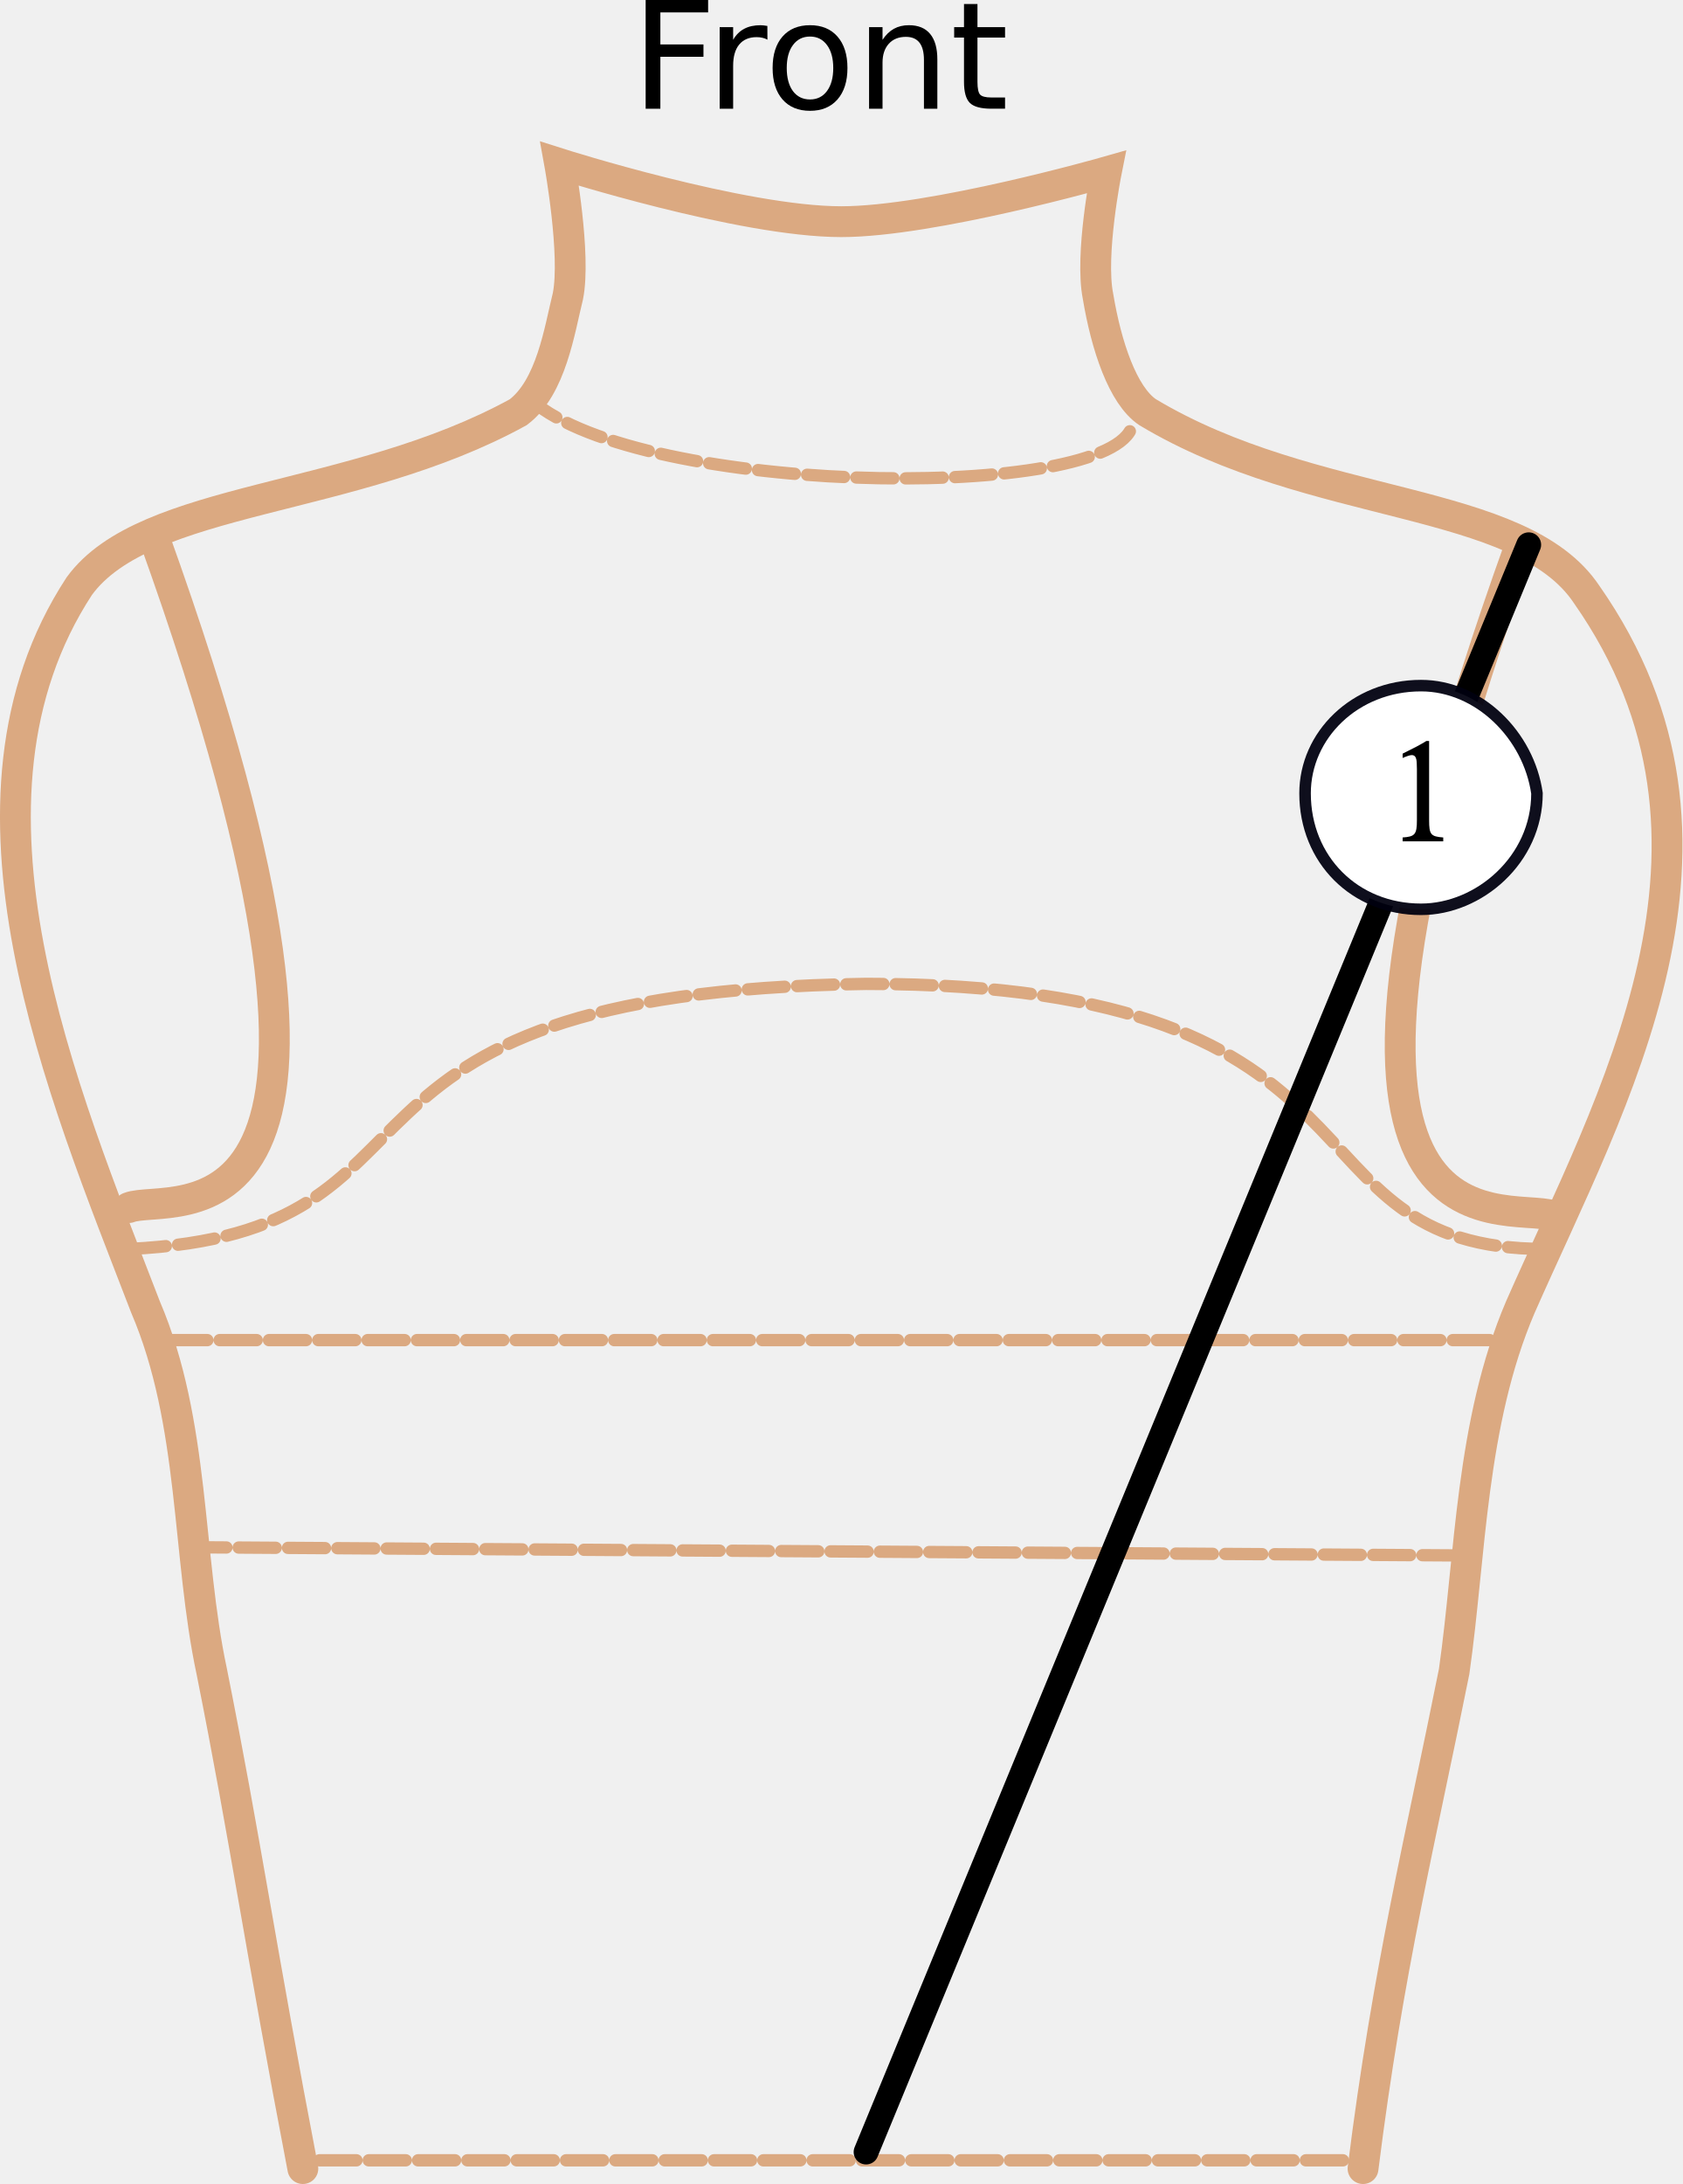
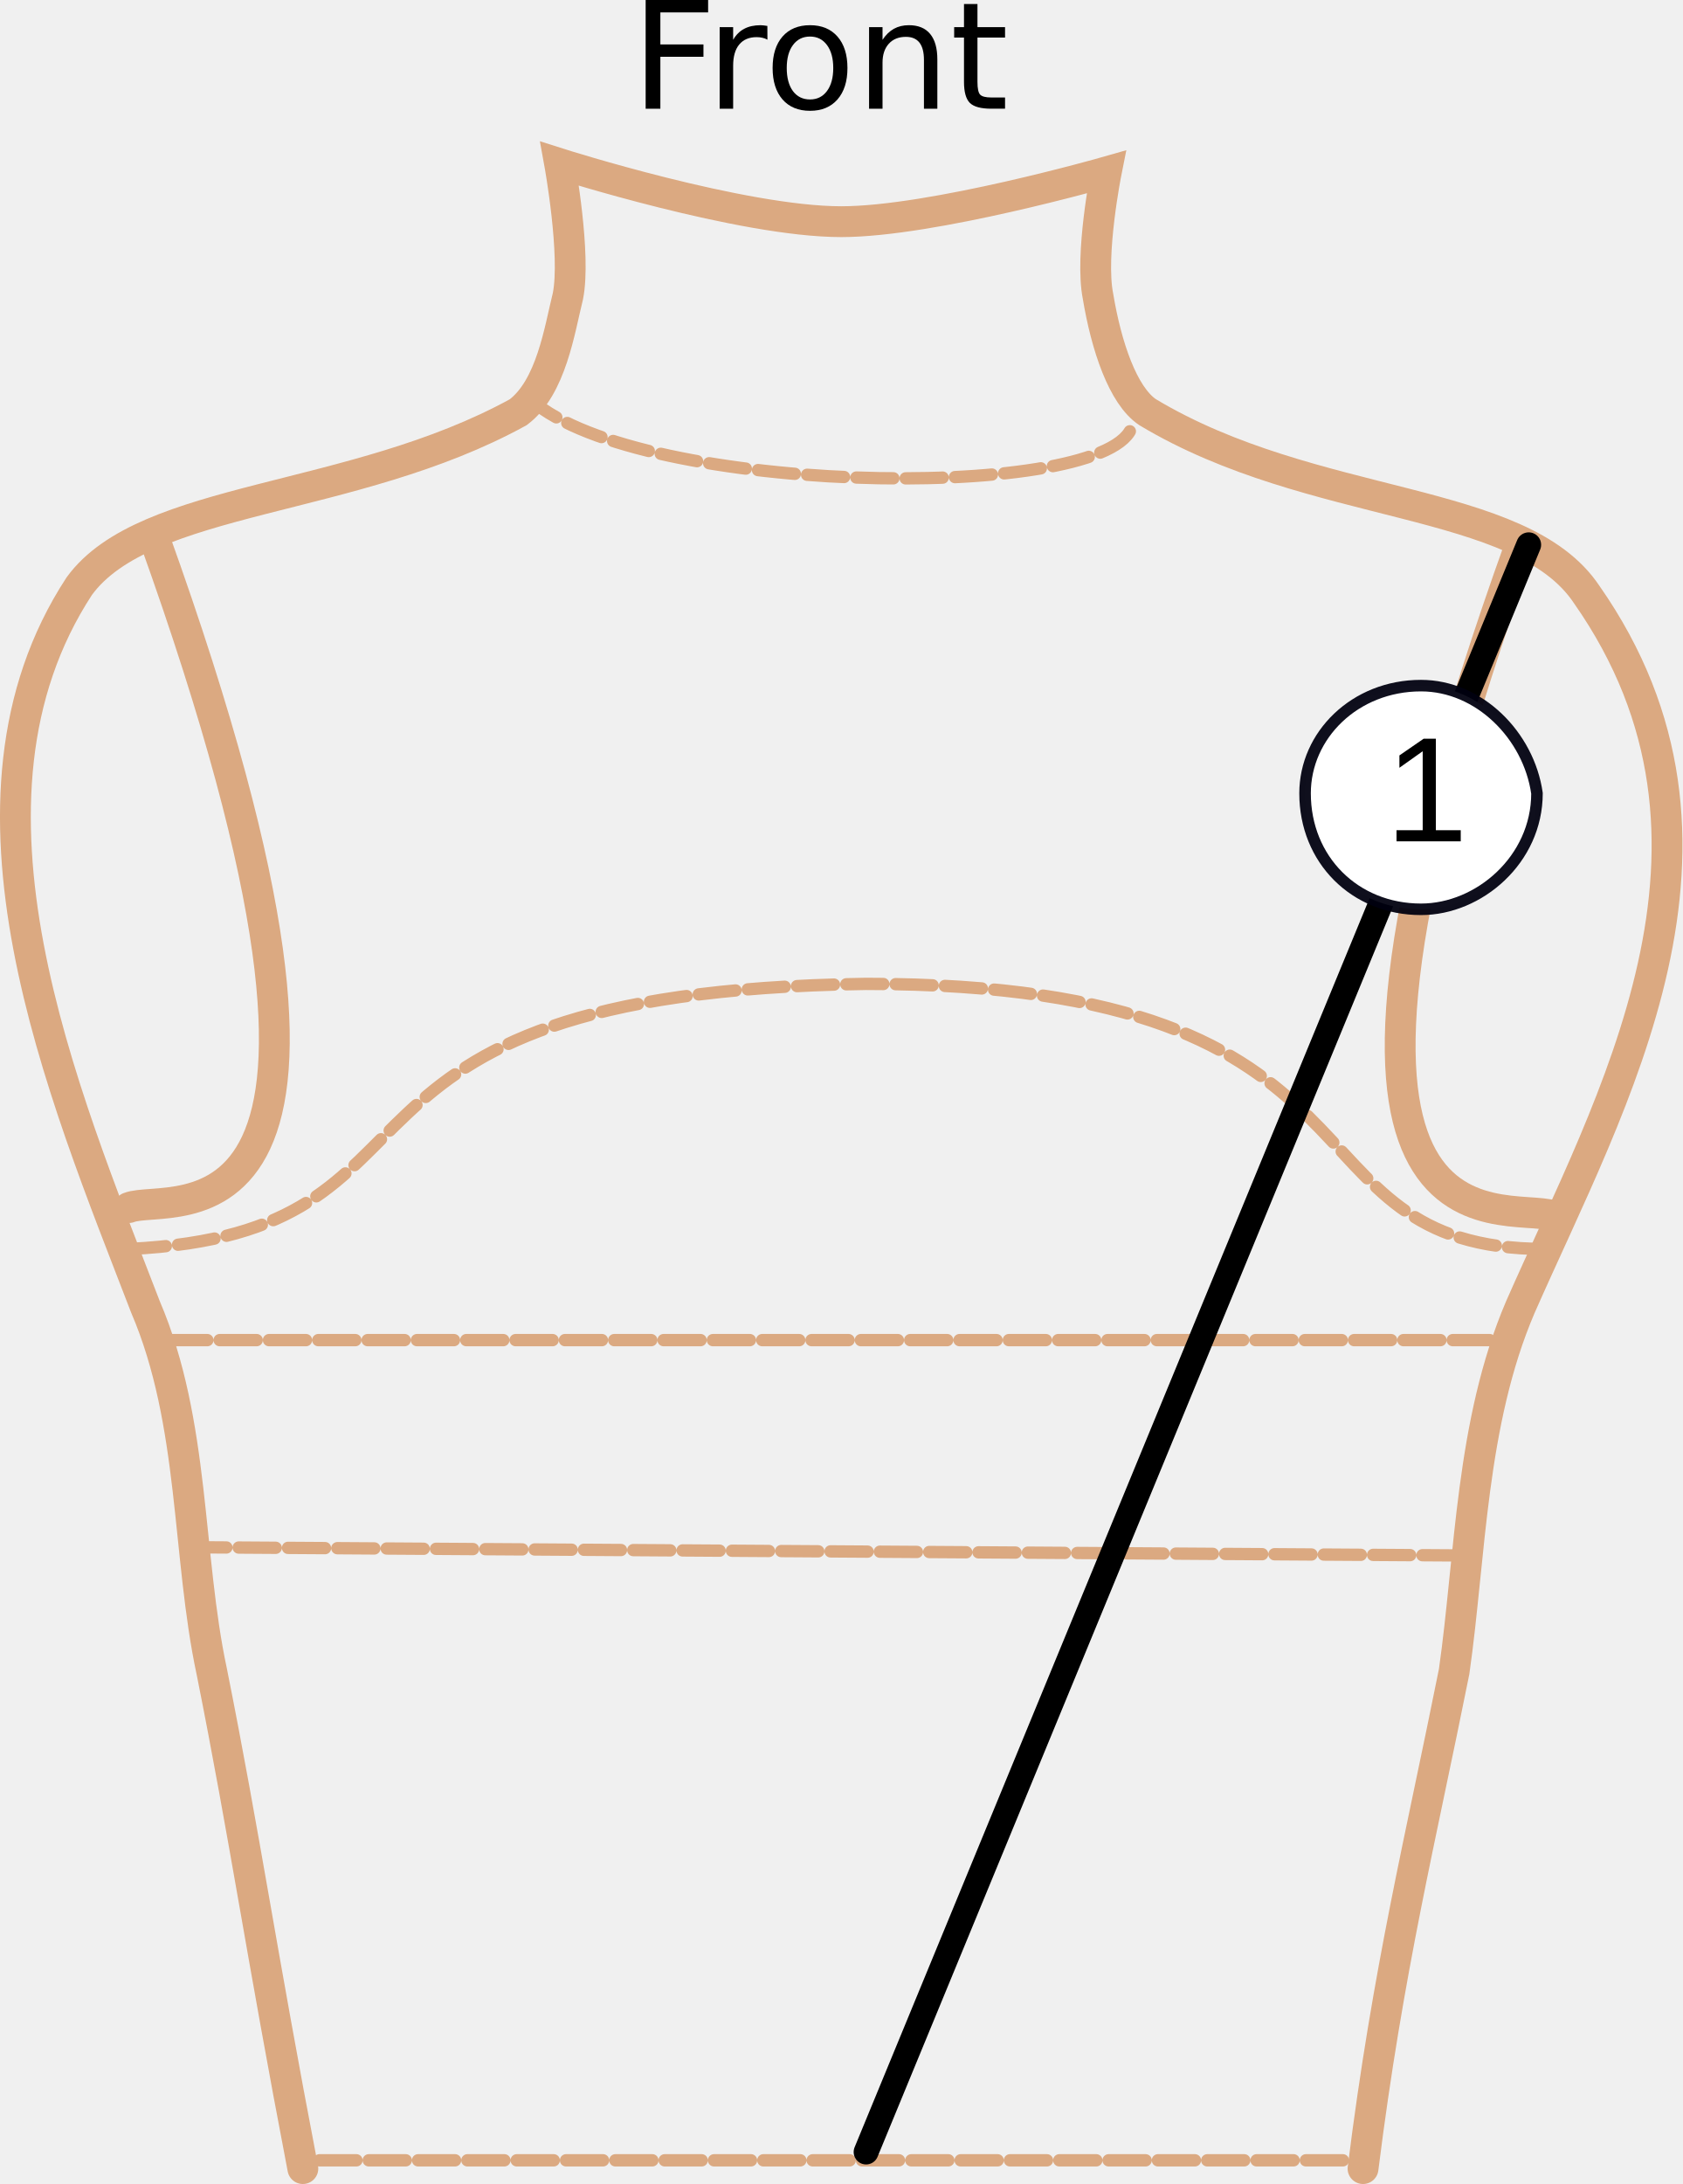
<svg xmlns="http://www.w3.org/2000/svg" width="163.764" height="212.528" id="svg12952" version="1.1">
  <defs id="defs12954" />
  <g id="layer1" transform="translate(-132.4037,-334.6693)">
    <g id="g13029">
      <path id="path3992-4-77-9-5-7-1-28-2-5" d="m 150.838,485.233 124.719,0.806" style="fill:none;stroke:#dba981;stroke-width:1.2;stroke-linecap:round;stroke-linejoin:miter;stroke-miterlimit:4;stroke-opacity:1;stroke-dasharray:3.601, 1.2;stroke-dashoffset:0" />
      <path style="fill:none;stroke:#dba981;stroke-width:1.2;stroke-linecap:round;stroke-linejoin:miter;stroke-miterlimit:4;stroke-opacity:1;stroke-dasharray:3.601, 1.2;stroke-dashoffset:0" d="m 144.953,456.21 c 33.86,-1.612 14.512,-24.992 71.752,-25.798 53.209,0 39.504,25.798 66.108,25.798" id="path3992-4-77-9-5-7-1-4-5" />
      <path style="opacity:0.3;fill:none;stroke:#000000;stroke-width:1.612;stroke-linecap:round;stroke-linejoin:miter;stroke-miterlimit:4;stroke-opacity:0;stroke-dasharray:4.837, 1.612;stroke-dashoffset:0" d="m 184.457,373.171 c 2.419,7.256 19.349,9.674 30.636,9.674 8.868,-0.806 22.574,-2.419 26.605,-9.674" id="path3992-4-94-7-98-1-3-4-7-3" />
      <path style="fill:none;stroke:#dba981;stroke-width:1.2;stroke-linecap:round;stroke-linejoin:miter;stroke-miterlimit:4;stroke-opacity:1;stroke-dasharray:3.601, 1.2;stroke-dashoffset:0" d="m 183.651,373.171 c 9.674,9.674 55.628,10.481 58.853,3.225" id="path3992-4-77-9-5-7-1-4" />
      <path style="fill:none;stroke:#dba981;stroke-width:3;stroke-linecap:round;stroke-linejoin:miter;stroke-miterlimit:4;stroke-opacity:1;stroke-dasharray:none" d="m 283.62,452.985 c -4.837,-1.612 -29.023,6.45 -3.225,-65.302" id="path8584-1-4-6-3-4-4-8" />
      <path style="fill:none;stroke:#dba981;stroke-width:3;stroke-linecap:round;stroke-linejoin:miter;stroke-miterlimit:4;stroke-opacity:1;stroke-dasharray:none" d="m 144.953,452.179 c 4.031,-1.612 28.217,6.45 2.419,-65.302" id="path8584-6-7-8-0-3-1-3-0" />
      <path id="path8471-6-6-6-8-7-8-3-3-3" d="m 163.496,544.892 101.581,0" style="fill:none;stroke:#dba981;stroke-width:1.2;stroke-linecap:round;stroke-linejoin:miter;stroke-miterlimit:4;stroke-opacity:1;stroke-dasharray:3.601, 1.2;stroke-dashoffset:0" />
      <path id="path11116-93" d="m 161.883,545.698 c -4.031,-20.961 -5.643,-32.248 -8.868,-48.372 -2.419,-11.287 -1.612,-24.186 -6.45,-35.473 -8.062,-20.961 -20.155,-49.178 -6.45,-70.139 6.45,-8.868 26.605,-8.062 42.729,-16.93 3.225,-2.419 4.031,-8.062 4.837,-11.287 0.806,-4.031 -0.806,-12.899 -0.806,-12.899 0,0 17.736,5.643 27.411,5.643 8.868,0 25.798,-4.837 25.798,-4.837 0,0 -1.612,8.062 -0.806,12.093 0.806,4.837 2.419,9.674 4.837,11.287 16.124,9.674 36.279,8.062 42.729,17.736 16.93,24.186 2.419,49.178 -6.45,69.333 -4.837,11.287 -4.837,24.186 -6.45,35.473 -3.225,16.124 -6.45,29.023 -8.868,48.372" style="fill:none;stroke:#dba981;stroke-width:3;stroke-linecap:round;stroke-linejoin:miter;stroke-miterlimit:4;stroke-opacity:1;stroke-dasharray:none" />
-       <g id="text6934-2-9-1" style="font-size:14.512px;font-style:normal;font-variant:normal;font-weight:normal;font-stretch:normal;text-align:start;line-height:125%;letter-spacing:0px;word-spacing:0px;writing-mode:lr-tb;text-anchor:start;fill:#000000;fill-opacity:1;stroke:none;font-family:Standard Symbols L;-inkscape-font-specification:Standard Symbols L">
+       <g id="text6934-2-9-1" style="font-size:14.512px;font-style:normal;font-variant:normal;font-weight:normal;font-stretch:normal;text-align:start;line-height:125%;letter-spacing:0px;word-spacing:0px;writing-mode:lr-tb;text-anchor:start;fill:#000000;fill-opacity:1;stroke:none;font-family:Sans,Arial;-inkscape-font-specification:Arial">
        <path id="path13019" d="m 195.249,334.669 6.08,0 0,1.205 -4.648,0 0,3.118 4.195,0 0,1.205 -4.195,0 0,5.052 -1.431,0 0,-10.579" />
        <path id="path13021" d="m 207.103,338.531 c -0.146,-0.085 -0.307,-0.146 -0.482,-0.184 -0.17,-0.043 -0.359,-0.064 -0.567,-0.064 -0.737,0 -1.304,0.241 -1.701,0.723 -0.392,0.477 -0.588,1.164 -0.588,2.062 l 0,4.181 -1.311,0 0,-7.936 1.311,0 0,1.233 c 0.274,-0.482 0.631,-0.838 1.07,-1.07 0.439,-0.236 0.973,-0.354 1.601,-0.354 0.09,0 0.189,0.007 0.298,0.021 0.109,0.009 0.229,0.026 0.361,0.05 l 0.007,1.339" />
        <path id="path13023" d="m 211.249,338.226 c -0.699,10e-6 -1.252,0.274 -1.658,0.822 -0.406,0.543 -0.609,1.29 -0.609,2.239 0,0.949 0.201,1.698 0.602,2.246 0.406,0.543 0.961,0.815 1.665,0.815 0.694,0 1.245,-0.274 1.651,-0.822 0.406,-0.548 0.609,-1.294 0.609,-2.239 0,-0.94 -0.203,-1.684 -0.609,-2.232 -0.406,-0.553 -0.957,-0.829 -1.651,-0.829 m 0,-1.105 c 1.134,0 2.024,0.368 2.671,1.105 0.647,0.737 0.971,1.757 0.971,3.061 -1e-5,1.299 -0.324,2.319 -0.971,3.061 -0.647,0.737 -1.538,1.105 -2.671,1.105 -1.138,0 -2.031,-0.368 -2.678,-1.105 -0.642,-0.742 -0.964,-1.762 -0.964,-3.061 0,-1.304 0.321,-2.324 0.964,-3.061 0.647,-0.737 1.54,-1.105 2.678,-1.105" />
        <path id="path13025" d="m 223.641,340.458 0,4.79 -1.304,0 0,-4.747 c -1e-5,-0.751 -0.146,-1.313 -0.439,-1.686 -0.293,-0.373 -0.732,-0.56 -1.318,-0.56 -0.704,10e-6 -1.259,0.224 -1.665,0.673 -0.406,0.449 -0.609,1.06 -0.609,1.835 l 0,4.485 -1.311,0 0,-7.936 1.311,0 0,1.233 c 0.312,-0.477 0.678,-0.834 1.098,-1.07 0.425,-0.236 0.914,-0.354 1.467,-0.354 0.912,0 1.601,0.283 2.069,0.85 0.468,0.562 0.701,1.391 0.701,2.487" />
        <path id="path13027" d="m 227.546,335.059 0,2.253 2.685,0 0,1.013 -2.685,0 0,4.308 c -1e-5,0.647 0.087,1.063 0.262,1.247 0.179,0.184 0.541,0.276 1.084,0.276 l 1.339,0 0,1.091 -1.339,0 c -1.006,0 -1.701,-0.187 -2.083,-0.56 -0.383,-0.378 -0.574,-1.063 -0.574,-2.055 l 0,-4.308 -0.957,0 0,-1.013 0.957,0 0,-2.253 1.311,0" />
      </g>
      <path style="fill:none;stroke:#dba981;stroke-width:1.2;stroke-linecap:round;stroke-linejoin:miter;stroke-miterlimit:4;stroke-opacity:1;stroke-dasharray:3.601, 1.2;stroke-dashoffset:0" d="m 148.984,465.078 128.992,0" id="path3992-4-77-9-5-7-1-28-2" />
      <path id="path7494-1-6-3-5-81-64-9-2-9-5-3-0-6" d="m 281.201,387.683 -64.496,156.403" style="fill:none;stroke:#000000;stroke-width:2.419;stroke-linecap:round;stroke-linejoin:round;stroke-miterlimit:4;stroke-opacity:1;stroke-dasharray:none;marker-start:url(#marker7359);marker-end:url(#marker7359)" />
      <path style="color:#000000;fill:#ffffff;fill-opacity:1;stroke:#00000f;stroke-width:1.123;stroke-linecap:round;stroke-linejoin:miter;stroke-miterlimit:4;stroke-opacity:0.941;stroke-dashoffset:0;marker:none;visibility:visible;display:inline;overflow:visible;enable-background:accumulate" d="m 282.007,411.869 c 0,6.45 -5.643,11.287 -11.287,11.287 -6.45,0 -11.287,-4.837 -11.287,-11.287 0,-5.643 4.837,-10.481 11.287,-10.481 5.643,0 10.481,4.837 11.287,10.481" id="path4050-8-0-5-3-4-0-7-3-0-9-4-0-8-0" />
-       <text id="text8496-8-3" y="416.539" x="267.225" style="font-size:14.512px;font-style:normal;font-variant:normal;font-weight:normal;font-stretch:normal;text-align:start;line-height:125%;letter-spacing:0px;word-spacing:0px;writing-mode:lr-tb;text-anchor:start;fill:#000000;fill-opacity:1;stroke:none;font-family:Standard Symbols L;-inkscape-font-specification:Standard Symbols L" xml:space="preserve">
+       <text id="text8496-8-3" y="416.539" x="267.225" style="font-size:14.512px;font-style:normal;font-variant:normal;font-weight:normal;font-stretch:normal;text-align:start;line-height:125%;letter-spacing:0px;word-spacing:0px;writing-mode:lr-tb;text-anchor:start;fill:#000000;fill-opacity:1;stroke:none;font-family:Sans,Arial;-inkscape-font-specification:Arial" xml:space="preserve">
        <tspan y="416.539" x="267.225" id="tspan8498-8-5">1</tspan>
      </text>
    </g>
  </g>
</svg>
